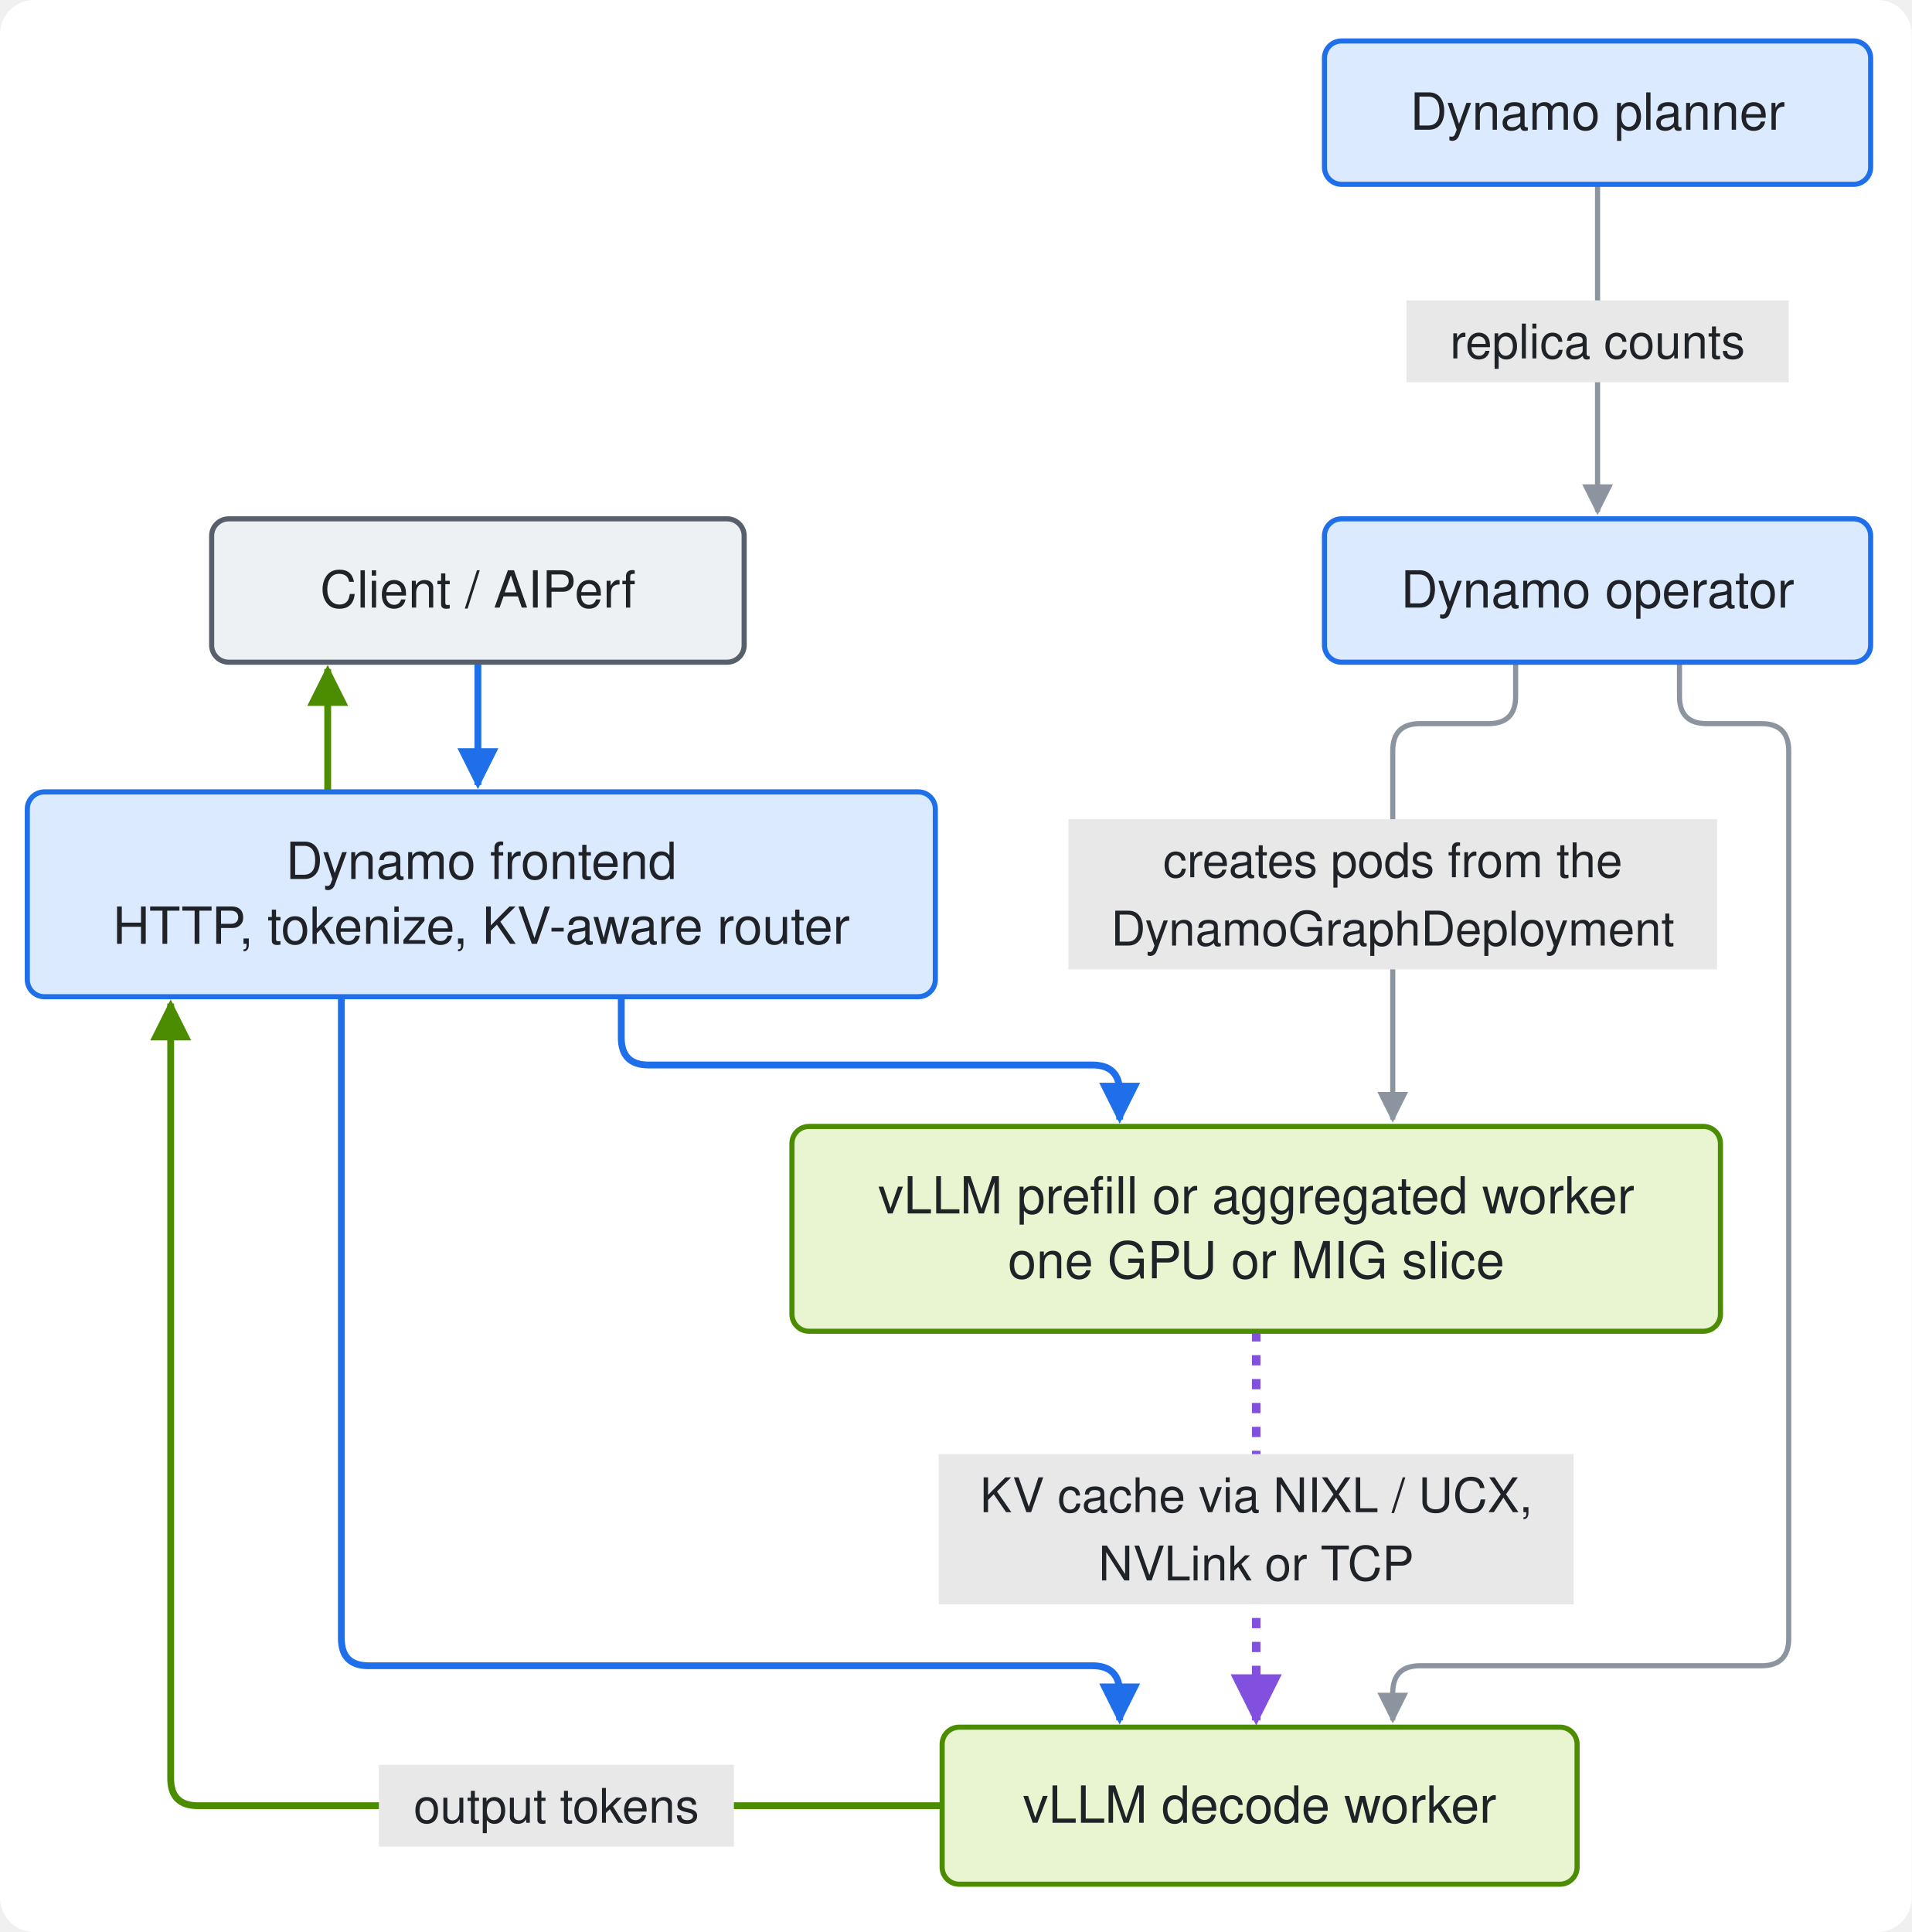
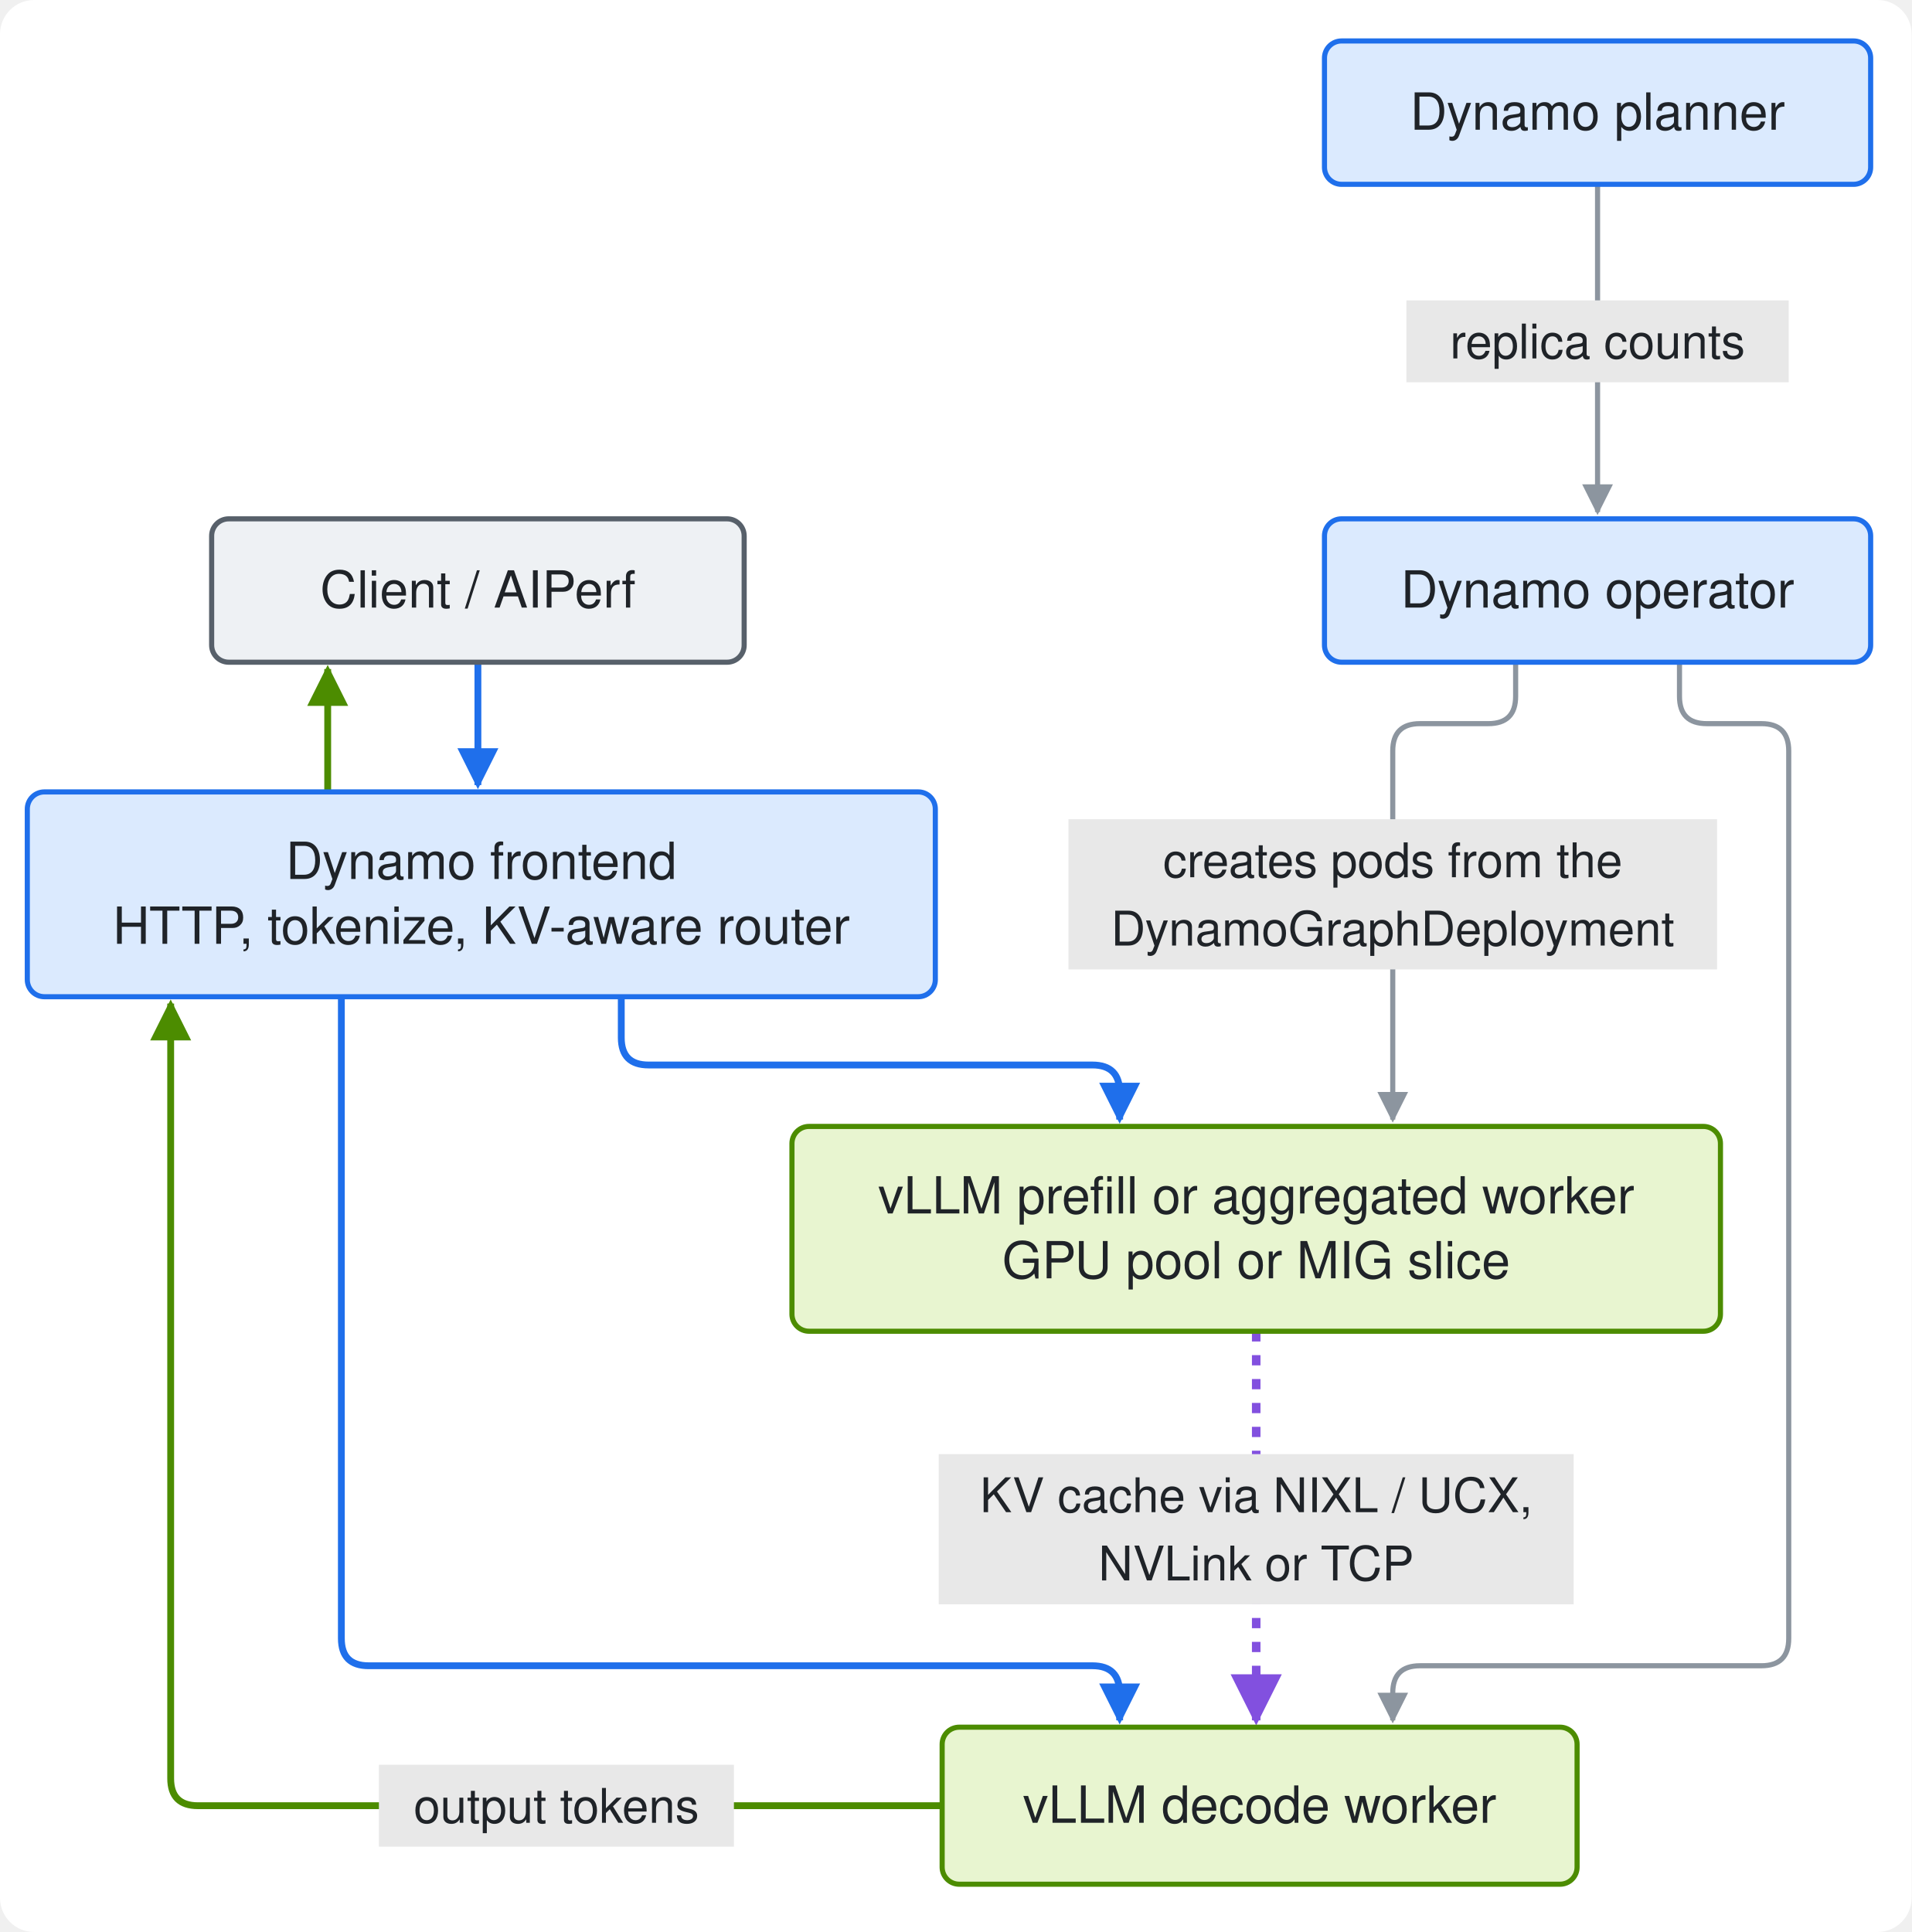
<svg xmlns="http://www.w3.org/2000/svg" viewBox="0 0 560 566" width="560" height="566" role="img">
  <style>
  .bg { fill: #ffffff; }
  .ink { fill: #1f2328; } .muted { fill: #57606a; } .boxink { fill: #1f2328; }
  .line { stroke: #8c959f; }
  .client { fill: #eef1f4; stroke: #57606a; }
  .dynamo { fill: #dbeafe; stroke: #1f6feb; }
  .gpu { fill: #e8f5d0; stroke: #4c8c00; }
  .kvbox { fill: #efe4ff; stroke: #8250df; }
  .prefill { fill: #fde7c9; stroke: #e07b00; }
  .decode { fill: #cfe8a9; stroke: #4c8c00; }
  .wait { fill: #ffd8d3; stroke: #cf222e; }
  .c-blue { fill: #1f6feb; } .c-green { fill: #4c8c00; } .c-orange { fill: #e07b00; }
  .c-purple { fill: #8250df; } .c-red { fill: #cf222e; }
  .s-purple { stroke: #8250df; } .s-red { stroke: #cf222e; }
  text { font-family: -apple-system, BlinkMacSystemFont, 'Segoe UI', Helvetica, Arial, sans-serif; }
  .title { font-size: 17px; font-weight: 600; }
  .label { font-size: 13px; } .small { font-size: 11.5px; } .bold { font-weight: 600; }
  @media (prefers-color-scheme: dark) {
    .bg { fill: #0d1117; }
    .ink { fill: #e6edf3; } .muted { fill: #9198a1; }
    .line { stroke: #6e7681; }
  }
  @media (prefers-reduced-motion: reduce) {
    * { animation: none !important; }
    .motion { display: none; }
  }

  .m15 { font-size: 15px; } .m14 { font-size: 14px; }
  .chip { fill: #e8e8e8; }
  .e-blue { stroke: #1f6feb; fill: none; } .e-grey { fill: none; } .e-kv { stroke: #8250df; fill: none; }
  .e-green { stroke: #4c8c00; fill: none; }
  @keyframes hl0 { 0.00% { opacity: 0; } 0.99% { opacity: 0; } 1.00% { opacity: 0.85; } 12.00% { opacity: 0.85; } 12.01% { opacity: 0; } 100.00% { opacity: 0; } }
  @keyframes hl1 { 0.00% { opacity: 0; } 11.99% { opacity: 0; } 12.00% { opacity: 0.85; } 22.00% { opacity: 0.85; } 22.01% { opacity: 0; } 100.00% { opacity: 0; } }
  @keyframes hl2 { 0.00% { opacity: 0; } 21.99% { opacity: 0; } 22.00% { opacity: 0.85; } 30.00% { opacity: 0.85; } 30.01% { opacity: 0; } 100.00% { opacity: 0; } }
  @keyframes hl3 { 0.00% { opacity: 0; } 21.99% { opacity: 0; } 22.00% { opacity: 0.85; } 30.00% { opacity: 0.85; } 30.01% { opacity: 0; } 100.00% { opacity: 0; } }
  @keyframes hl4 { 0.00% { opacity: 0; } 31.99% { opacity: 0; } 32.00% { opacity: 0.85; } 40.00% { opacity: 0.85; } 40.01% { opacity: 0; } 100.00% { opacity: 0; } }
  @keyframes hl5 { 0.00% { opacity: 0; } 39.99% { opacity: 0; } 40.00% { opacity: 0.85; } 48.00% { opacity: 0.85; } 48.01% { opacity: 0; } 100.00% { opacity: 0; } }
  @keyframes hl6 { 0.00% { opacity: 0; } 49.99% { opacity: 0; } 50.00% { opacity: 0.85; } 60.00% { opacity: 0.85; } 60.01% { opacity: 0; } 100.00% { opacity: 0; } }
  @keyframes hl7 { 0.00% { opacity: 0; } 73.99% { opacity: 0; } 74.00% { opacity: 0.85; } 92.00% { opacity: 0.85; } 92.01% { opacity: 0; } 100.00% { opacity: 0; } }
  @keyframes hl8 { 0.00% { opacity: 0; } 85.99% { opacity: 0; } 86.00% { opacity: 0.85; } 98.00% { opacity: 0.85; } 98.01% { opacity: 0; } 100.00% { opacity: 0; } }
  @keyframes d-pl { 0.00% { opacity: 0; transform: translate(468px, 54px); } 3.99% { opacity: 0; transform: translate(468px, 54px); } 4.00% { opacity: 1; transform: translate(468px, 54px); } 12.00% { opacity: 1; transform: translate(468px, 150px); } 12.01% { opacity: 0; transform: translate(468px, 150px); } 100.00% { opacity: 0; transform: translate(468px, 150px); } }
  @keyframes d-op1 { 0.00% { opacity: 0; transform: translate(444px, 194px); } 12.99% { opacity: 0; transform: translate(444px, 194px); } 13.00% { opacity: 1; transform: translate(444px, 194px); } 13.95% { opacity: 1; transform: translate(444px, 212px); } 15.86% { opacity: 1; transform: translate(408px, 212px); } 22.00% { opacity: 1; transform: translate(408px, 328px); } 22.01% { opacity: 0; transform: translate(408px, 328px); } 100.00% { opacity: 0; transform: translate(408px, 328px); } }
  @keyframes d-op2 { 0.00% { opacity: 0; transform: translate(492px, 194px); } 12.99% { opacity: 0; transform: translate(492px, 194px); } 13.00% { opacity: 1; transform: translate(492px, 194px); } 13.35% { opacity: 1; transform: translate(492px, 212px); } 13.98% { opacity: 1; transform: translate(524px, 212px); } 19.41% { opacity: 1; transform: translate(524px, 488px); } 21.69% { opacity: 1; transform: translate(408px, 488px); } 22.00% { opacity: 1; transform: translate(408px, 504px); } 22.01% { opacity: 0; transform: translate(408px, 504px); } 100.00% { opacity: 0; transform: translate(408px, 504px); } }
  @keyframes d-c { 0.00% { opacity: 0; transform: translate(140px, 194px); } 32.99% { opacity: 0; transform: translate(140px, 194px); } 33.00% { opacity: 1; transform: translate(140px, 194px); } 40.00% { opacity: 1; transform: translate(140px, 230px); } 40.01% { opacity: 0; transform: translate(140px, 230px); } 100.00% { opacity: 0; transform: translate(140px, 230px); } }
  @keyframes d-fp { 0.00% { opacity: 0; transform: translate(182px, 292px); } 41.99% { opacity: 0; transform: translate(182px, 292px); } 42.00% { opacity: 1; transform: translate(182px, 292px); } 42.88% { opacity: 1; transform: translate(182px, 312px); } 49.30% { opacity: 1; transform: translate(328px, 312px); } 50.00% { opacity: 1; transform: translate(328px, 328px); } 50.01% { opacity: 0; transform: translate(328px, 328px); } 100.00% { opacity: 0; transform: translate(328px, 328px); } }
  @keyframes d-fd { 0.00% { opacity: 0; transform: translate(100px, 292px); } 57.99% { opacity: 0; transform: translate(100px, 292px); } 58.00% { opacity: 1; transform: translate(100px, 292px); } 61.56% { opacity: 1; transform: translate(100px, 488px); } 65.71% { opacity: 1; transform: translate(328px, 488px); } 66.00% { opacity: 1; transform: translate(328px, 504px); } 66.01% { opacity: 0; transform: translate(328px, 504px); } 100.00% { opacity: 0; transform: translate(328px, 504px); } }
  @keyframes tk0a { 0.00% { opacity: 0; transform: translate(276px, 529px); } 75.99% { opacity: 0; transform: translate(276px, 529px); } 76.00% { opacity: 1; transform: translate(276px, 529px); } 78.94% { opacity: 1; transform: translate(50px, 529px); } 82.00% { opacity: 1; transform: translate(50px, 294px); } 82.01% { opacity: 0; transform: translate(50px, 294px); } 100.00% { opacity: 0; transform: translate(50px, 294px); } }
  @keyframes tk0b { 0.00% { opacity: 0; transform: translate(96px, 232px); } 82.49% { opacity: 0; transform: translate(96px, 232px); } 82.50% { opacity: 1; transform: translate(96px, 232px); } 84.00% { opacity: 1; transform: translate(96px, 196px); } 84.01% { opacity: 0; transform: translate(96px, 196px); } 100.00% { opacity: 0; transform: translate(96px, 196px); } }
  @keyframes tk1a { 0.00% { opacity: 0; transform: translate(276px, 529px); } 78.99% { opacity: 0; transform: translate(276px, 529px); } 79.00% { opacity: 1; transform: translate(276px, 529px); } 81.94% { opacity: 1; transform: translate(50px, 529px); } 85.00% { opacity: 1; transform: translate(50px, 294px); } 85.01% { opacity: 0; transform: translate(50px, 294px); } 100.00% { opacity: 0; transform: translate(50px, 294px); } }
  @keyframes tk1b { 0.00% { opacity: 0; transform: translate(96px, 232px); } 85.49% { opacity: 0; transform: translate(96px, 232px); } 85.50% { opacity: 1; transform: translate(96px, 232px); } 87.00% { opacity: 1; transform: translate(96px, 196px); } 87.01% { opacity: 0; transform: translate(96px, 196px); } 100.00% { opacity: 0; transform: translate(96px, 196px); } }
  @keyframes tk2a { 0.00% { opacity: 0; transform: translate(276px, 529px); } 81.99% { opacity: 0; transform: translate(276px, 529px); } 82.00% { opacity: 1; transform: translate(276px, 529px); } 84.94% { opacity: 1; transform: translate(50px, 529px); } 88.00% { opacity: 1; transform: translate(50px, 294px); } 88.01% { opacity: 0; transform: translate(50px, 294px); } 100.00% { opacity: 0; transform: translate(50px, 294px); } }
  @keyframes tk2b { 0.00% { opacity: 0; transform: translate(96px, 232px); } 88.49% { opacity: 0; transform: translate(96px, 232px); } 88.50% { opacity: 1; transform: translate(96px, 232px); } 90.00% { opacity: 1; transform: translate(96px, 196px); } 90.01% { opacity: 0; transform: translate(96px, 196px); } 100.00% { opacity: 0; transform: translate(96px, 196px); } }
  @keyframes tk3a { 0.00% { opacity: 0; transform: translate(276px, 529px); } 84.99% { opacity: 0; transform: translate(276px, 529px); } 85.00% { opacity: 1; transform: translate(276px, 529px); } 87.94% { opacity: 1; transform: translate(50px, 529px); } 91.00% { opacity: 1; transform: translate(50px, 294px); } 91.01% { opacity: 0; transform: translate(50px, 294px); } 100.00% { opacity: 0; transform: translate(50px, 294px); } }
  @keyframes tk3b { 0.00% { opacity: 0; transform: translate(96px, 232px); } 91.49% { opacity: 0; transform: translate(96px, 232px); } 91.50% { opacity: 1; transform: translate(96px, 232px); } 93.00% { opacity: 1; transform: translate(96px, 196px); } 93.01% { opacity: 0; transform: translate(96px, 196px); } 100.00% { opacity: 0; transform: translate(96px, 196px); } }
  @keyframes tk4a { 0.00% { opacity: 0; transform: translate(276px, 529px); } 87.99% { opacity: 0; transform: translate(276px, 529px); } 88.00% { opacity: 1; transform: translate(276px, 529px); } 90.94% { opacity: 1; transform: translate(50px, 529px); } 94.00% { opacity: 1; transform: translate(50px, 294px); } 94.01% { opacity: 0; transform: translate(50px, 294px); } 100.00% { opacity: 0; transform: translate(50px, 294px); } }
  @keyframes tk4b { 0.00% { opacity: 0; transform: translate(96px, 232px); } 94.49% { opacity: 0; transform: translate(96px, 232px); } 94.50% { opacity: 1; transform: translate(96px, 232px); } 96.00% { opacity: 1; transform: translate(96px, 196px); } 96.01% { opacity: 0; transform: translate(96px, 196px); } 100.00% { opacity: 0; transform: translate(96px, 196px); } }
  @keyframes kv0 { 0.00% { opacity: 0; transform: translate(368px, 392px); } 63.99% { opacity: 0; transform: translate(368px, 392px); } 64.00% { opacity: 1; transform: translate(368px, 392px); } 70.00% { opacity: 1; transform: translate(368px, 500px); } 70.01% { opacity: 0; transform: translate(368px, 500px); } 100.00% { opacity: 0; transform: translate(368px, 500px); } }
  @keyframes kv1 { 0.00% { opacity: 0; transform: translate(368px, 392px); } 65.99% { opacity: 0; transform: translate(368px, 392px); } 66.00% { opacity: 1; transform: translate(368px, 392px); } 72.00% { opacity: 1; transform: translate(368px, 500px); } 72.01% { opacity: 0; transform: translate(368px, 500px); } 100.00% { opacity: 0; transform: translate(368px, 500px); } }
  @keyframes kv2 { 0.00% { opacity: 0; transform: translate(368px, 392px); } 67.99% { opacity: 0; transform: translate(368px, 392px); } 68.00% { opacity: 1; transform: translate(368px, 392px); } 74.00% { opacity: 1; transform: translate(368px, 500px); } 74.01% { opacity: 0; transform: translate(368px, 500px); } 100.00% { opacity: 0; transform: translate(368px, 500px); } }
  @keyframes kv3 { 0.00% { opacity: 0; transform: translate(368px, 392px); } 69.99% { opacity: 0; transform: translate(368px, 392px); } 70.00% { opacity: 1; transform: translate(368px, 392px); } 76.00% { opacity: 1; transform: translate(368px, 500px); } 76.01% { opacity: 0; transform: translate(368px, 500px); } 100.00% { opacity: 0; transform: translate(368px, 500px); } }
  @keyframes kv4 { 0.00% { opacity: 0; transform: translate(368px, 392px); } 71.99% { opacity: 0; transform: translate(368px, 392px); } 72.00% { opacity: 1; transform: translate(368px, 392px); } 78.00% { opacity: 1; transform: translate(368px, 500px); } 78.01% { opacity: 0; transform: translate(368px, 500px); } 100.00% { opacity: 0; transform: translate(368px, 500px); } }</style>
  <rect class="bg" x="0" y="0" width="560" height="566" rx="10" />
  <defs>
    <marker id="hb" viewBox="0 0 10 10" refX="9" refY="5" markerWidth="6" markerHeight="6" orient="auto">
      <path d="M0,0 L10,5 L0,10 z" fill="#1f6feb" />
    </marker>
    <marker id="hg" viewBox="0 0 10 10" refX="9" refY="5" markerWidth="6" markerHeight="6" orient="auto">
      <path d="M0,0 L10,5 L0,10 z" fill="#8c959f" />
    </marker>
    <marker id="hp" viewBox="0 0 10 10" refX="9" refY="5" markerWidth="6" markerHeight="6" orient="auto">
      <path d="M0,0 L10,5 L0,10 z" fill="#8250df" />
    </marker>
    <marker id="hgr" viewBox="0 0 10 10" refX="9" refY="5" markerWidth="6" markerHeight="6" orient="auto">
      <path d="M0,0 L10,5 L0,10 z" fill="#4c8c00" />
    </marker>
  </defs>
  <path class="e-blue" d="M140,194 L140,230" stroke-width="2" marker-end="url(#hb)" />
  <path class="e-blue" d="M182,292 L182,304 Q182,312 190,312 L320,312 Q328,312 328,320 L328,328" stroke-width="2" marker-end="url(#hb)" />
  <path class="e-blue" d="M100,292 L100,480 Q100,488 108,488 L320,488 Q328,488 328,496 L328,504" stroke-width="2" marker-end="url(#hb)" />
  <path class="e-kv" d="M368,390 L368,504" stroke-width="2.5" stroke-dasharray="3 4" marker-end="url(#hp)" />
  <path class="e-green" d="M276,529 L58,529 Q50,529 50,521 L50,294" stroke-width="2" marker-end="url(#hgr)" />
  <path class="e-green" d="M96,232 L96,196" stroke-width="2" marker-end="url(#hgr)" />
  <path class="line e-grey" d="M468,54 L468,150" stroke-width="1.5" marker-end="url(#hg)" />
  <path class="line e-grey" d="M444,194 L444,204 Q444,212 436,212 L416,212 Q408,212 408,220 L408,328" stroke-width="1.5" marker-end="url(#hg)" />
  <path class="line e-grey" d="M492,194 L492,204 Q492,212 500,212 L516,212 Q524,212 524,220 L524,480 Q524,488 516,488 L416,488 Q408,488 408,496 L408,504" stroke-width="1.5" marker-end="url(#hg)" />
  <rect class="dynamo" x="388" y="12" width="160" height="42" rx="5" stroke-width="1.5" />
  <text class="boxink m15" x="468.0" y="38" text-anchor="middle">Dynamo planner</text>
  <rect class="dynamo" x="388" y="152" width="160" height="42" rx="5" stroke-width="1.5" />
  <text class="boxink m15" x="468.0" y="178" text-anchor="middle">Dynamo operator</text>
  <rect class="client" x="62" y="152" width="156" height="42" rx="5" stroke-width="1.5" />
  <text class="boxink m15" x="140.0" y="178" text-anchor="middle">Client / AIPerf</text>
  <rect class="dynamo" x="8" y="232" width="266" height="60" rx="5" stroke-width="1.5" />
  <text class="boxink m15" x="141.0" y="257.5" text-anchor="middle">Dynamo frontend</text>
  <text class="boxink m15" x="141.0" y="276.5" text-anchor="middle">HTTP, tokenize, KV-aware router</text>
  <rect class="gpu" x="232" y="330" width="272" height="60" rx="5" stroke-width="1.5" />
  <text class="boxink m15" x="368.0" y="355.5" text-anchor="middle">vLLM prefill or aggregated worker</text>
-   <text class="boxink m15" x="368.0" y="374.5" text-anchor="middle">one GPU or MIG slice</text>
+   <text class="boxink m15" x="368.0" y="374.5" text-anchor="middle">GPU pool or MIG slice</text>
  <rect class="gpu" x="276" y="506" width="186" height="46" rx="5" stroke-width="1.5" />
  <text class="boxink m15" x="369.0" y="534" text-anchor="middle">vLLM decode worker</text>
  <rect class="dynamo motion" x="388" y="12" width="160" height="42" rx="5" style="animation: hl0 14s linear infinite; opacity: 0; fill: none; stroke-width: 5px;" />
  <rect class="dynamo motion" x="388" y="152" width="160" height="42" rx="5" style="animation: hl1 14s linear infinite; opacity: 0; fill: none; stroke-width: 5px;" />
  <rect class="gpu motion" x="232" y="330" width="272" height="60" rx="5" style="animation: hl2 14s linear infinite; opacity: 0; fill: none; stroke-width: 5px;" />
  <rect class="gpu motion" x="276" y="506" width="186" height="46" rx="5" style="animation: hl3 14s linear infinite; opacity: 0; fill: none; stroke-width: 5px;" />
  <rect class="client motion" x="62" y="152" width="156" height="42" rx="5" style="animation: hl4 14s linear infinite; opacity: 0; fill: none; stroke-width: 5px;" />
  <rect class="dynamo motion" x="8" y="232" width="266" height="60" rx="5" style="animation: hl5 14s linear infinite; opacity: 0; fill: none; stroke-width: 5px;" />
  <rect class="prefill motion" x="232" y="330" width="272" height="60" rx="5" style="animation: hl6 14s linear infinite; opacity: 0; fill: none; stroke-width: 5px;" />
  <rect class="decode motion" x="276" y="506" width="186" height="46" rx="5" style="animation: hl7 14s linear infinite; opacity: 0; fill: none; stroke-width: 5px;" />
  <rect class="client motion" x="62" y="152" width="156" height="42" rx="5" style="animation: hl8 14s linear infinite; opacity: 0; fill: none; stroke-width: 5px;" />
  <circle class="c-blue motion" r="6" cx="0" cy="0" style="animation: d-pl 14s linear infinite; opacity: 0;" />
  <circle class="c-blue motion" r="6" cx="0" cy="0" style="animation: d-op1 14s linear infinite; opacity: 0;" />
  <circle class="c-blue motion" r="6" cx="0" cy="0" style="animation: d-op2 14s linear infinite; opacity: 0;" />
  <circle class="c-blue motion" r="7" cx="0" cy="0" style="animation: d-c 14s linear infinite; opacity: 0;" />
  <circle class="c-blue motion" r="7" cx="0" cy="0" style="animation: d-fp 14s linear infinite; opacity: 0;" />
  <circle class="c-blue motion" r="7" cx="0" cy="0" style="animation: d-fd 14s linear infinite; opacity: 0;" />
  <circle class="c-green motion" r="6" cx="0" cy="0" style="animation: tk0a 14s linear infinite; opacity: 0;" />
  <circle class="c-green motion" r="6" cx="0" cy="0" style="animation: tk0b 14s linear infinite; opacity: 0;" />
  <circle class="c-green motion" r="6" cx="0" cy="0" style="animation: tk1a 14s linear infinite; opacity: 0;" />
  <circle class="c-green motion" r="6" cx="0" cy="0" style="animation: tk1b 14s linear infinite; opacity: 0;" />
  <circle class="c-green motion" r="6" cx="0" cy="0" style="animation: tk2a 14s linear infinite; opacity: 0;" />
  <circle class="c-green motion" r="6" cx="0" cy="0" style="animation: tk2b 14s linear infinite; opacity: 0;" />
  <circle class="c-green motion" r="6" cx="0" cy="0" style="animation: tk3a 14s linear infinite; opacity: 0;" />
  <circle class="c-green motion" r="6" cx="0" cy="0" style="animation: tk3b 14s linear infinite; opacity: 0;" />
  <circle class="c-green motion" r="6" cx="0" cy="0" style="animation: tk4a 14s linear infinite; opacity: 0;" />
  <circle class="c-green motion" r="6" cx="0" cy="0" style="animation: tk4b 14s linear infinite; opacity: 0;" />
  <rect class="c-purple motion" x="-6" y="-6" width="12" height="12" rx="2" style="animation: kv0 14s linear infinite; opacity: 0;" />
  <rect class="c-purple motion" x="-6" y="-6" width="12" height="12" rx="2" style="animation: kv1 14s linear infinite; opacity: 0;" />
  <rect class="c-purple motion" x="-6" y="-6" width="12" height="12" rx="2" style="animation: kv2 14s linear infinite; opacity: 0;" />
  <rect class="c-purple motion" x="-6" y="-6" width="12" height="12" rx="2" style="animation: kv3 14s linear infinite; opacity: 0;" />
  <rect class="c-purple motion" x="-6" y="-6" width="12" height="12" rx="2" style="animation: kv4 14s linear infinite; opacity: 0;" />
  <rect class="chip" x="412.0" y="88.0" width="112" height="24" />
  <text class="boxink m14" x="468" y="105" text-anchor="middle">replica counts</text>
  <rect class="chip" x="313.0" y="240.0" width="190" height="44" />
  <text class="boxink m14" x="408" y="257" text-anchor="middle">creates pods from the</text>
  <text class="boxink m14" x="408" y="277" text-anchor="middle">DynamoGraphDeployment</text>
  <rect class="chip" x="275.0" y="426.0" width="186" height="44" />
  <text class="boxink m14" x="368" y="443" text-anchor="middle">KV cache via NIXL / UCX,</text>
  <text class="boxink m14" x="368" y="463" text-anchor="middle">NVLink or TCP</text>
  <rect class="chip" x="111.0" y="517.0" width="104" height="24" />
  <text class="boxink m14" x="163" y="534" text-anchor="middle">output tokens</text>
</svg>
